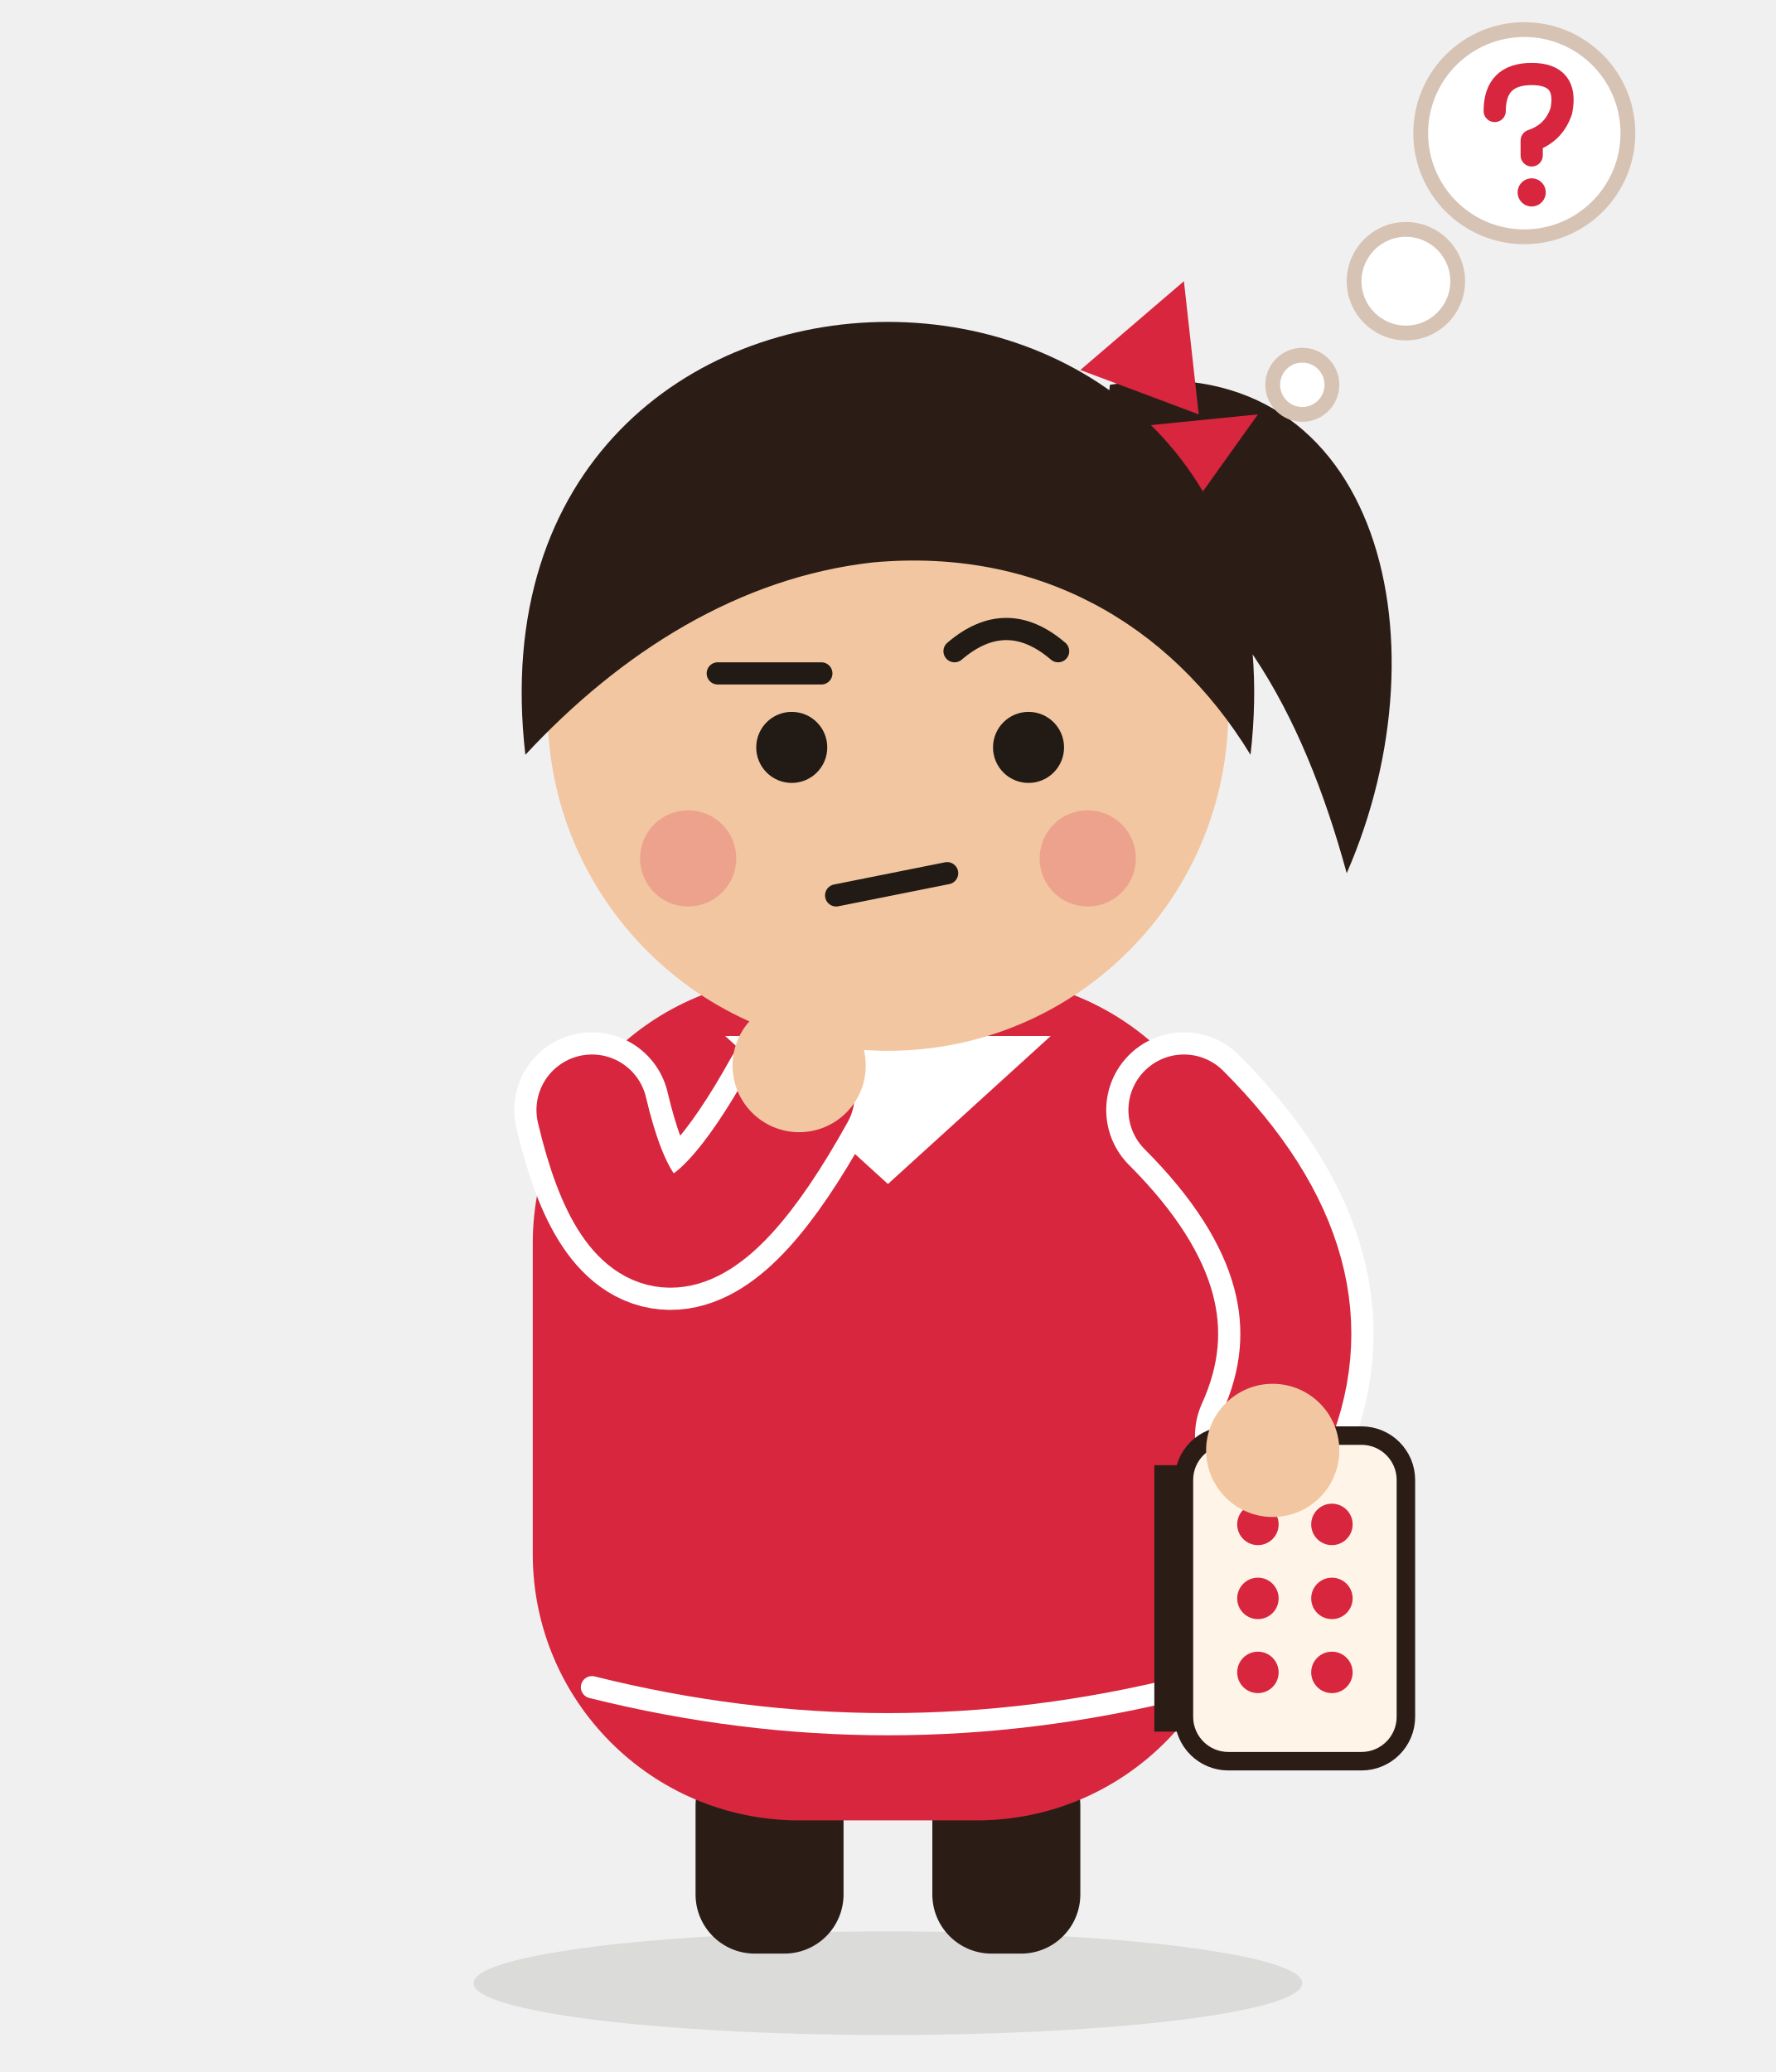
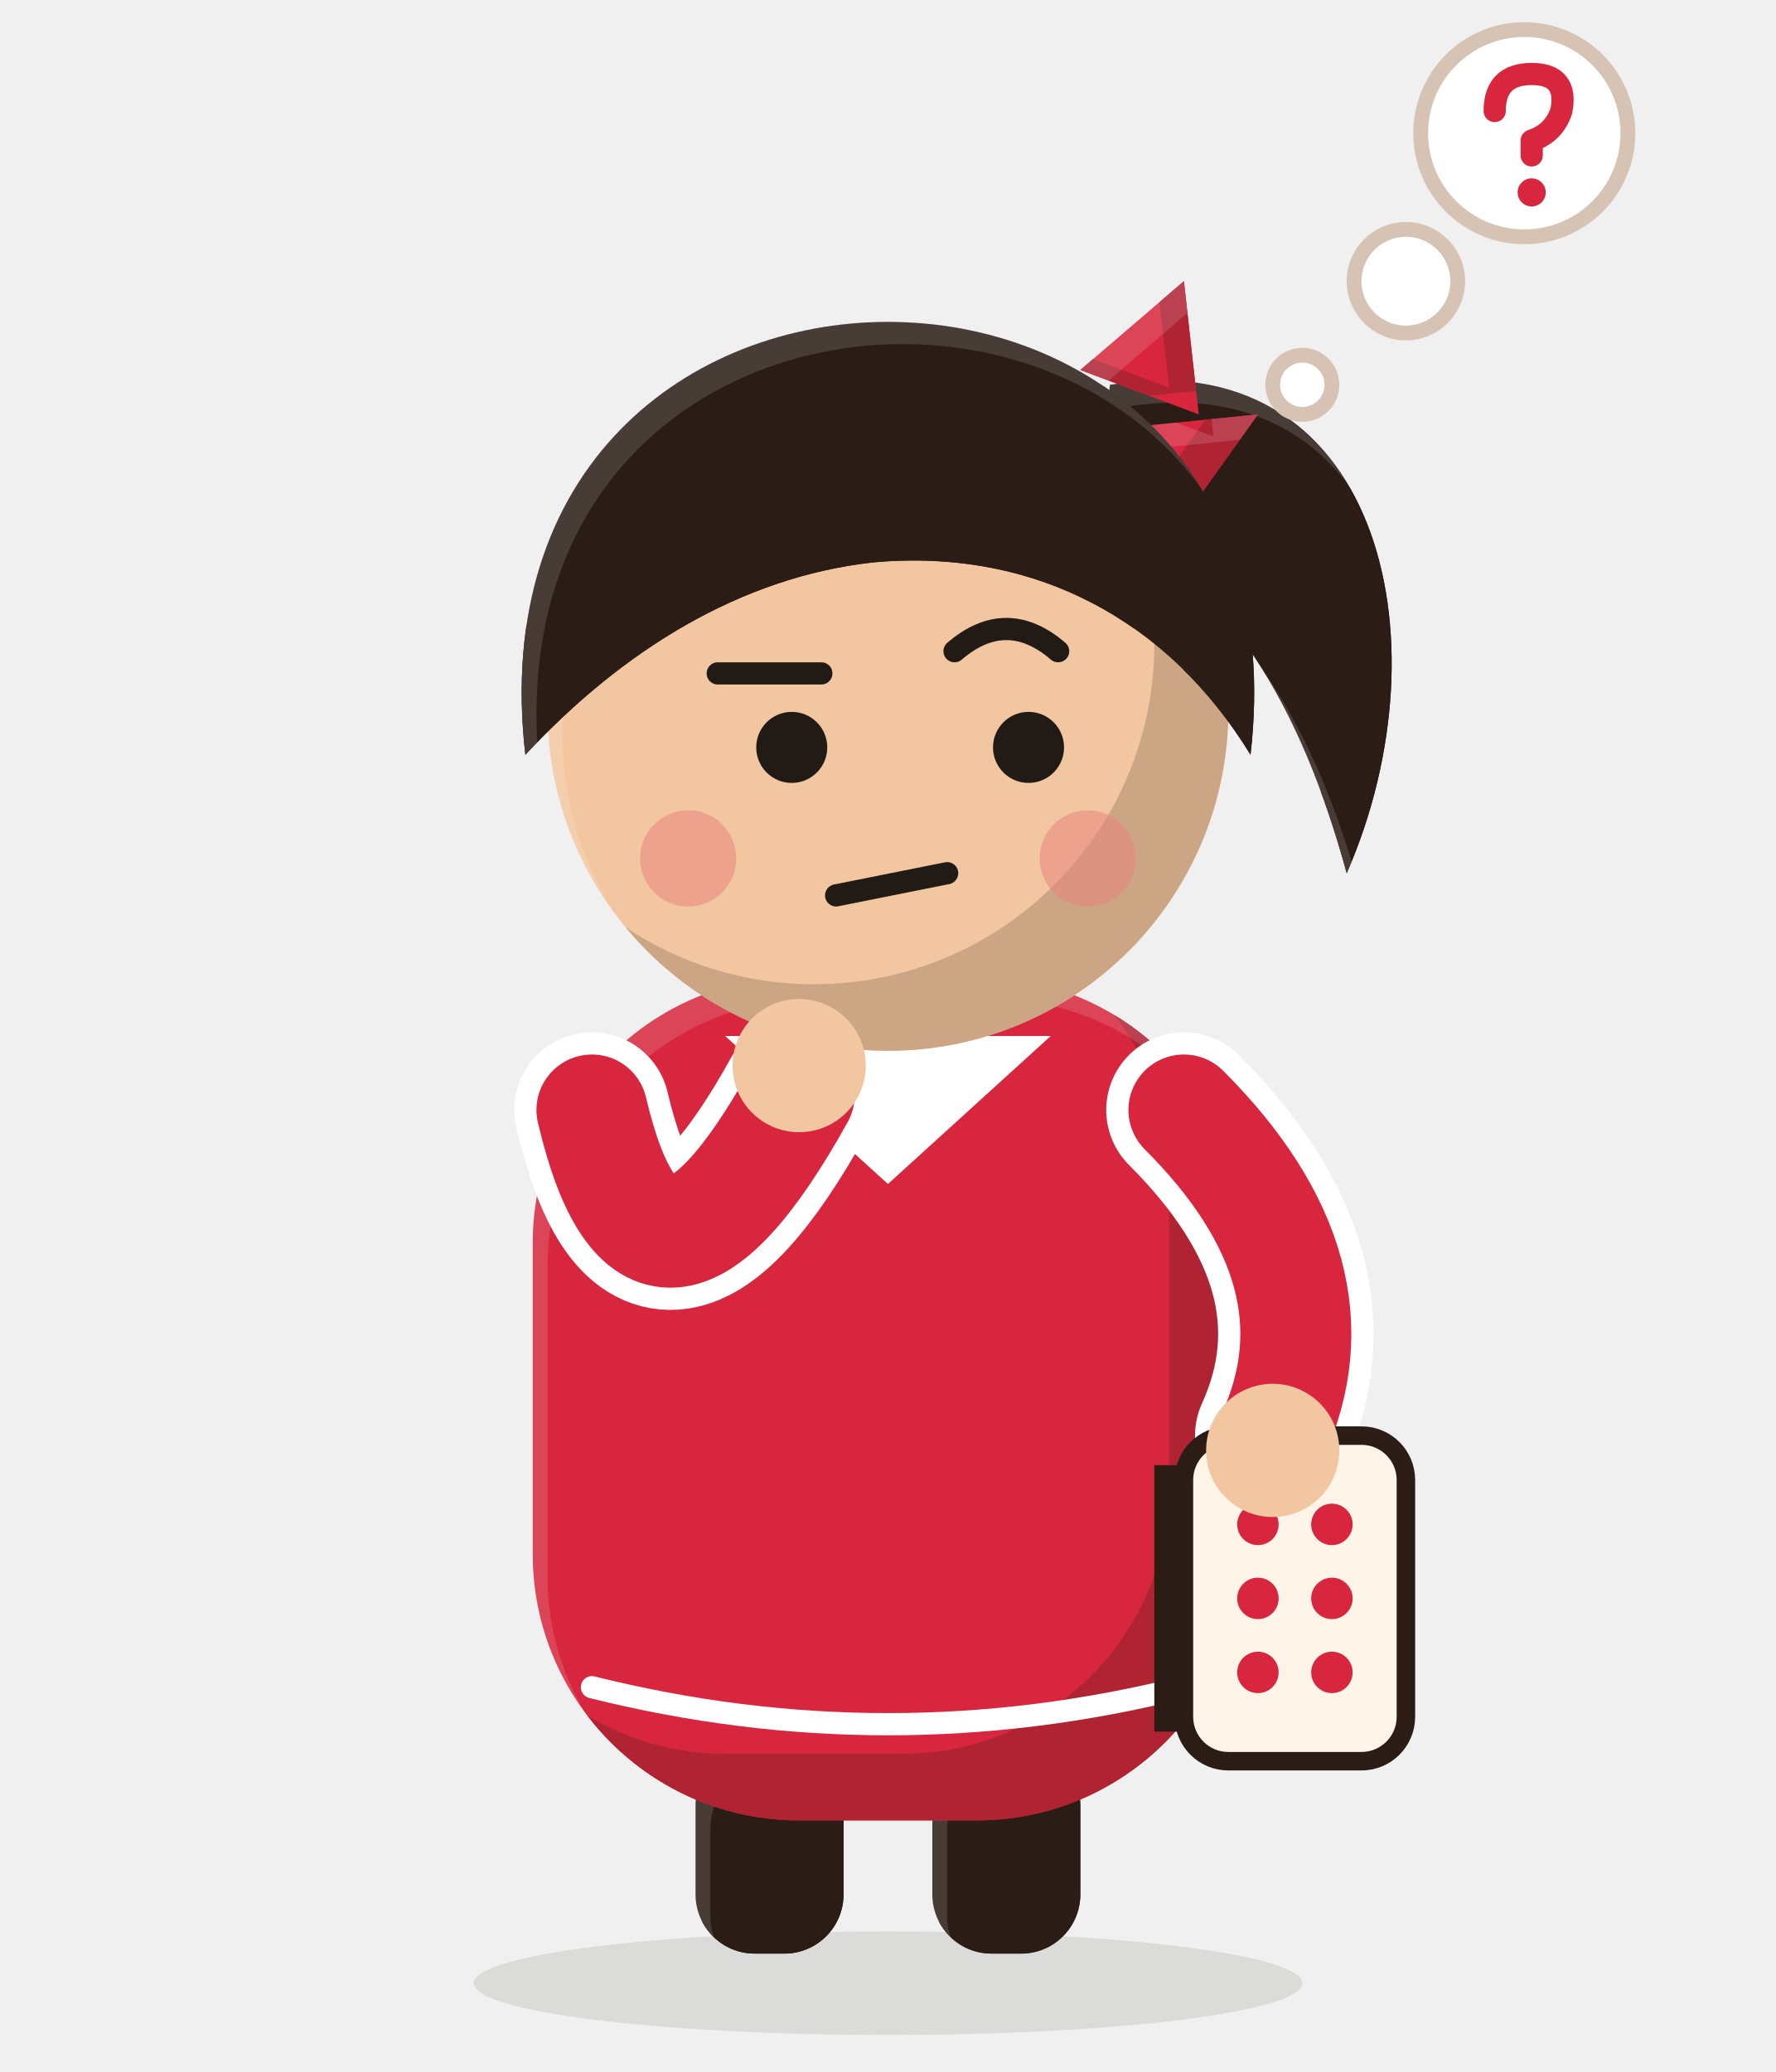
<svg xmlns="http://www.w3.org/2000/svg" viewBox="0 0 240 280" role="img" aria-label="Ane pensando" width="240" height="280">
  <ellipse cx="120" cy="268" rx="56" ry="7" fill="#211A15" opacity="0.1" />
  <g data-motion="Sway" data-pivot="120 264">
    <g>
      <path d="M150 52 C186 46 196 86 182 118 C176 96 166 78 148 70 Z" fill="#2B1D16" />
+       <g data-depth-generated="">
+         <clipPath id="ane-piensa-7">
+           <path d="M150 52 C186 46 196 86 182 118 C176 96 166 78 148 70 Z" />
+         </clipPath>
+         <g clip-path="url(#ane-piensa-7)">
+           <path d="M108 6 H236 V158 H108 Z M144.24 46.82 C180.24 40.82 190.24 80.82 176.24 112.82 C170.24 90.82 160.24 72.82 142.24 64.82 Z" fill-rule="evenodd" fill="#2B1C15" />
+           <path d="M108 6 H236 V158 H108 Z M152 55 C188 49 198 89 184 121 C178 99 168 81 150 73 Z" fill-rule="evenodd" fill="#FFFFFF" opacity="0.14" />
+         </g>
+       </g>
    </g>
    <rect x="94" y="236" width="20" height="28" rx="8" fill="#2B1D16" />
+     <g data-depth-generated="">
+       <clipPath id="ane-piensa-6">
+         <path d="M102,236 h4 a8,8 0 0,1 8,8 v12 a8,8 0 0,1 -8,8 h-4 a8,8 0 0,1 -8,-8 v-12 a8,8 0 0,1 8,-8 Z" />
+       </clipPath>
+       <g clip-path="url(#ane-piensa-6)">
+         <path d="M46 188 H162 V312 H46 Z M97.68 232.11 h4 a8 8 0 0 1 8 8 v12 a8 8 0 0 1 -8 8 h-4 a8 8 0 0 1 -8 -8 v-12 a8 8 0 0 1 8 -8 Z" fill-rule="evenodd" fill="#2B1C15" />
+         <path d="M46 188 H162 V312 H46 Z M104 239 h4 a8 8 0 0 1 8 8 v12 a8 8 0 0 1 -8 8 h-4 a8 8 0 0 1 -8 -8 v-12 a8 8 0 0 1 8 -8 Z" fill-rule="evenodd" fill="#FFFFFF" opacity="0.14" />
+       </g>
+     </g>
    <rect x="126" y="236" width="20" height="28" rx="8" fill="#2B1D16" />
+     <g data-depth-generated="">
+       <clipPath id="ane-piensa-5">
+         <path d="M134,236 h4 a8,8 0 0,1 8,8 v12 a8,8 0 0,1 -8,8 h-4 a8,8 0 0,1 -8,-8 v-12 a8,8 0 0,1 8,-8 Z" />
+       </clipPath>
+       <g clip-path="url(#ane-piensa-5)">
+         <path d="M78 188 H194 V312 H78 Z M129.68 232.11 h4 a8 8 0 0 1 8 8 v12 a8 8 0 0 1 -8 8 h-4 a8 8 0 0 1 -8 -8 v-12 a8 8 0 0 1 8 -8 Z" fill-rule="evenodd" fill="#2B1C15" />
+         <path d="M78 188 H194 V312 H78 Z M136 239 h4 a8 8 0 0 1 8 8 v12 a8 8 0 0 1 -8 8 h-4 a8 8 0 0 1 -8 -8 v-12 a8 8 0 0 1 8 -8 Z" fill-rule="evenodd" fill="#FFFFFF" opacity="0.14" />
+       </g>
+     </g>
    <g>
      <rect x="72" y="132" width="96" height="114" rx="36" fill="#D7263D" />
+       <g data-depth-generated="">
+         <clipPath id="ane-piensa-4">
+           <path d="M108,132 h24 a36,36 0 0,1 36,36 v42 a36,36 0 0,1 -36,36 h-24 a36,36 0 0,1 -36,-36 v-42 a36,36 0 0,1 36,-36 Z" />
+         </clipPath>
+         <g clip-path="url(#ane-piensa-4)">
+           <path d="M-4 56 H244 V322 H-4 Z M98 123 h24 a36 36 0 0 1 36 36 v42 a36 36 0 0 1 -36 36 h-24 a36 36 0 0 1 -36 -36 v-42 a36 36 0 0 1 36 -36 Z" fill-rule="evenodd" fill="#AF2333" />
+           <path d="M-4 56 H244 V322 H-4 Z M110 135 h24 a36 36 0 0 1 36 36 v42 a36 36 0 0 1 -36 36 h-24 a36 36 0 0 1 -36 -36 v-42 a36 36 0 0 1 36 -36 Z" fill-rule="evenodd" fill="#FFFFFF" opacity="0.14" />
+         </g>
+       </g>
      <path d="M80 228 Q120 238 160 228" fill="none" stroke="#FFFFFF" stroke-width="3" stroke-linecap="round" />
      <path d="M98 140 L142 140 L120 160 Z" fill="#FFFFFF" />
      <circle cx="120" cy="142" r="5" fill="#FFFFFF" />
      <path d="M160 150 Q182 172 172 194" fill="none" stroke="#FFFFFF" stroke-width="21" stroke-linecap="round" />
      <path d="M160 150 Q182 172 172 194" fill="none" stroke="#D7263D" stroke-width="15" stroke-linecap="round" />
      <rect x="160" y="194" width="30" height="44" rx="6" fill="#FFF4E8" stroke="#2B1D16" stroke-width="2.5" />
      <rect x="156" y="198" width="4" height="36" fill="#2B1D16" />
      <g fill="#D7263D">
        <circle cx="170" cy="206" r="2.8" />
        <circle cx="180" cy="206" r="2.8" />
        <circle cx="170" cy="216" r="2.8" />
        <circle cx="180" cy="216" r="2.8" />
        <circle cx="170" cy="226" r="2.8" />
        <circle cx="180" cy="226" r="2.8" />
      </g>
      <circle cx="172" cy="196" r="9" fill="#F2C6A0" />
      <g>
        <path d="M146 50 L160 38 L162 56 Z M150 58 L170 56 L160 70 Z" fill="#D7263D" />
+         <g data-depth-generated="">
+           <clipPath id="ane-piensa-3">
+             <path d="M146 50 L160 38 L162 56 Z M150 58 L170 56 L160 70 Z" />
+           </clipPath>
+           <g clip-path="url(#ane-piensa-3)">
+             <path d="M106 -2 H210 V110 H106 Z M142 46.4 L156 34.4 L158 52.4 Z M146 54.4 L166 52.4 L156 66.4 Z" fill-rule="evenodd" fill="#AF2333" />
+             <path d="M106 -2 H210 V110 H106 Z M148 53 L162 41 L164 59 Z M152 61 L172 59 L162 73 Z" fill-rule="evenodd" fill="#FFFFFF" opacity="0.14" />
+           </g>
+         </g>
        <circle cx="120" cy="96" r="46" fill="#F2C6A0" />
+         <g data-depth-generated="">
+           <clipPath id="ane-piensa-2">
+             <path d="M74,96 a46,46 0 1,0 92,0 a46,46 0 1,0 -92,0 Z" />
+           </clipPath>
+           <g clip-path="url(#ane-piensa-2)">
+             <path d="M-12 10 H252 V182 H-12 Z M64 87 a46 46 0 1 0 92 0 a46 46 0 1 0 -92 0 Z" fill-rule="evenodd" fill="#CCA585" />
+             <path d="M-12 10 H252 V182 H-12 Z M76 99 a46 46 0 1 0 92 0 a46 46 0 1 0 -92 0 Z" fill-rule="evenodd" fill="#FFFFFF" opacity="0.14" />
+           </g>
+         </g>
        <path d="M71 102 C62 24 178 24 169 102 C158 84 140 74 118 76 C100 78 84 88 71 102 Z" fill="#2B1D16" />
+         <g data-depth-generated="">
+           <clipPath id="ane-piensa-1">
+             <path d="M71 102 C62 24 178 24 169 102 C158 84 140 74 118 76 C100 78 84 88 71 102 Z" />
+           </clipPath>
+           <g clip-path="url(#ane-piensa-1)">
+             <path d="M22 -16 H218 V142 H22 Z M61.64 93.58 C52.64 15.58 168.64 15.58 159.64 93.58 C148.64 75.58 130.64 65.58 108.64 67.58 C90.64 69.58 74.64 79.58 61.64 93.58 Z" fill-rule="evenodd" fill="#2B1C15" />
+             <path d="M22 -16 H218 V142 H22 Z M73 105 C64 27 180 27 171 105 C160 87 142 77 120 79 C102 81 86 91 73 105 Z" fill-rule="evenodd" fill="#FFFFFF" opacity="0.14" />
+           </g>
+         </g>
        <g data-motion="Look" data-pivot="120 104">
          <circle cx="107" cy="101" r="4.8" fill="#211A15" />
          <circle cx="139" cy="101" r="4.8" fill="#211A15" />
        </g>
        <path d="M97 91 L111 91 M129 88 Q136 82 143 88" fill="none" stroke="#211A15" stroke-width="3" stroke-linecap="round" />
        <path d="M113 121 L128 118" stroke="#211A15" stroke-width="3" stroke-linecap="round" />
        <circle cx="93" cy="116" r="6.5" fill="#E8857C" opacity="0.55" />
        <circle cx="147" cy="116" r="6.5" fill="#E8857C" opacity="0.55" />
      </g>
      <g>
        <path d="M80 150 Q88 184 108 148" fill="none" stroke="#FFFFFF" stroke-width="21" stroke-linecap="round" />
        <path d="M80 150 Q88 184 108 148" fill="none" stroke="#D7263D" stroke-width="15" stroke-linecap="round" />
        <circle cx="108" cy="144" r="9" fill="#F2C6A0" />
      </g>
    </g>
  </g>
  <g data-motion="Bubble" data-pivot="176 52">
    <circle cx="176" cy="52" r="4" fill="#FFFFFF" stroke="#D7C3B4" stroke-width="2" />
  </g>
  <g data-motion="Bubble2" data-pivot="190 38">
    <circle cx="190" cy="38" r="7" fill="#FFFFFF" stroke="#D7C3B4" stroke-width="2" />
  </g>
  <g data-motion="Bubble3" data-pivot="206 18">
    <circle cx="206" cy="18" r="14" fill="#FFFFFF" stroke="#D7C3B4" stroke-width="2" />
  </g>
  <g data-motion="Bubble3" data-pivot="206 18">
    <path d="M202.0 15.0 Q202.0 10.0 207.0 10.0 Q212.0 10.0 211.0 15.0 Q210.0 18.0 207.0 19.0 L207.0 21.0" fill="none" stroke="#D7263D" stroke-width="3" stroke-linecap="round" stroke-linejoin="round" />
    <circle cx="207.0" cy="26.0" r="1.9" fill="#D7263D" />
  </g>
</svg>
